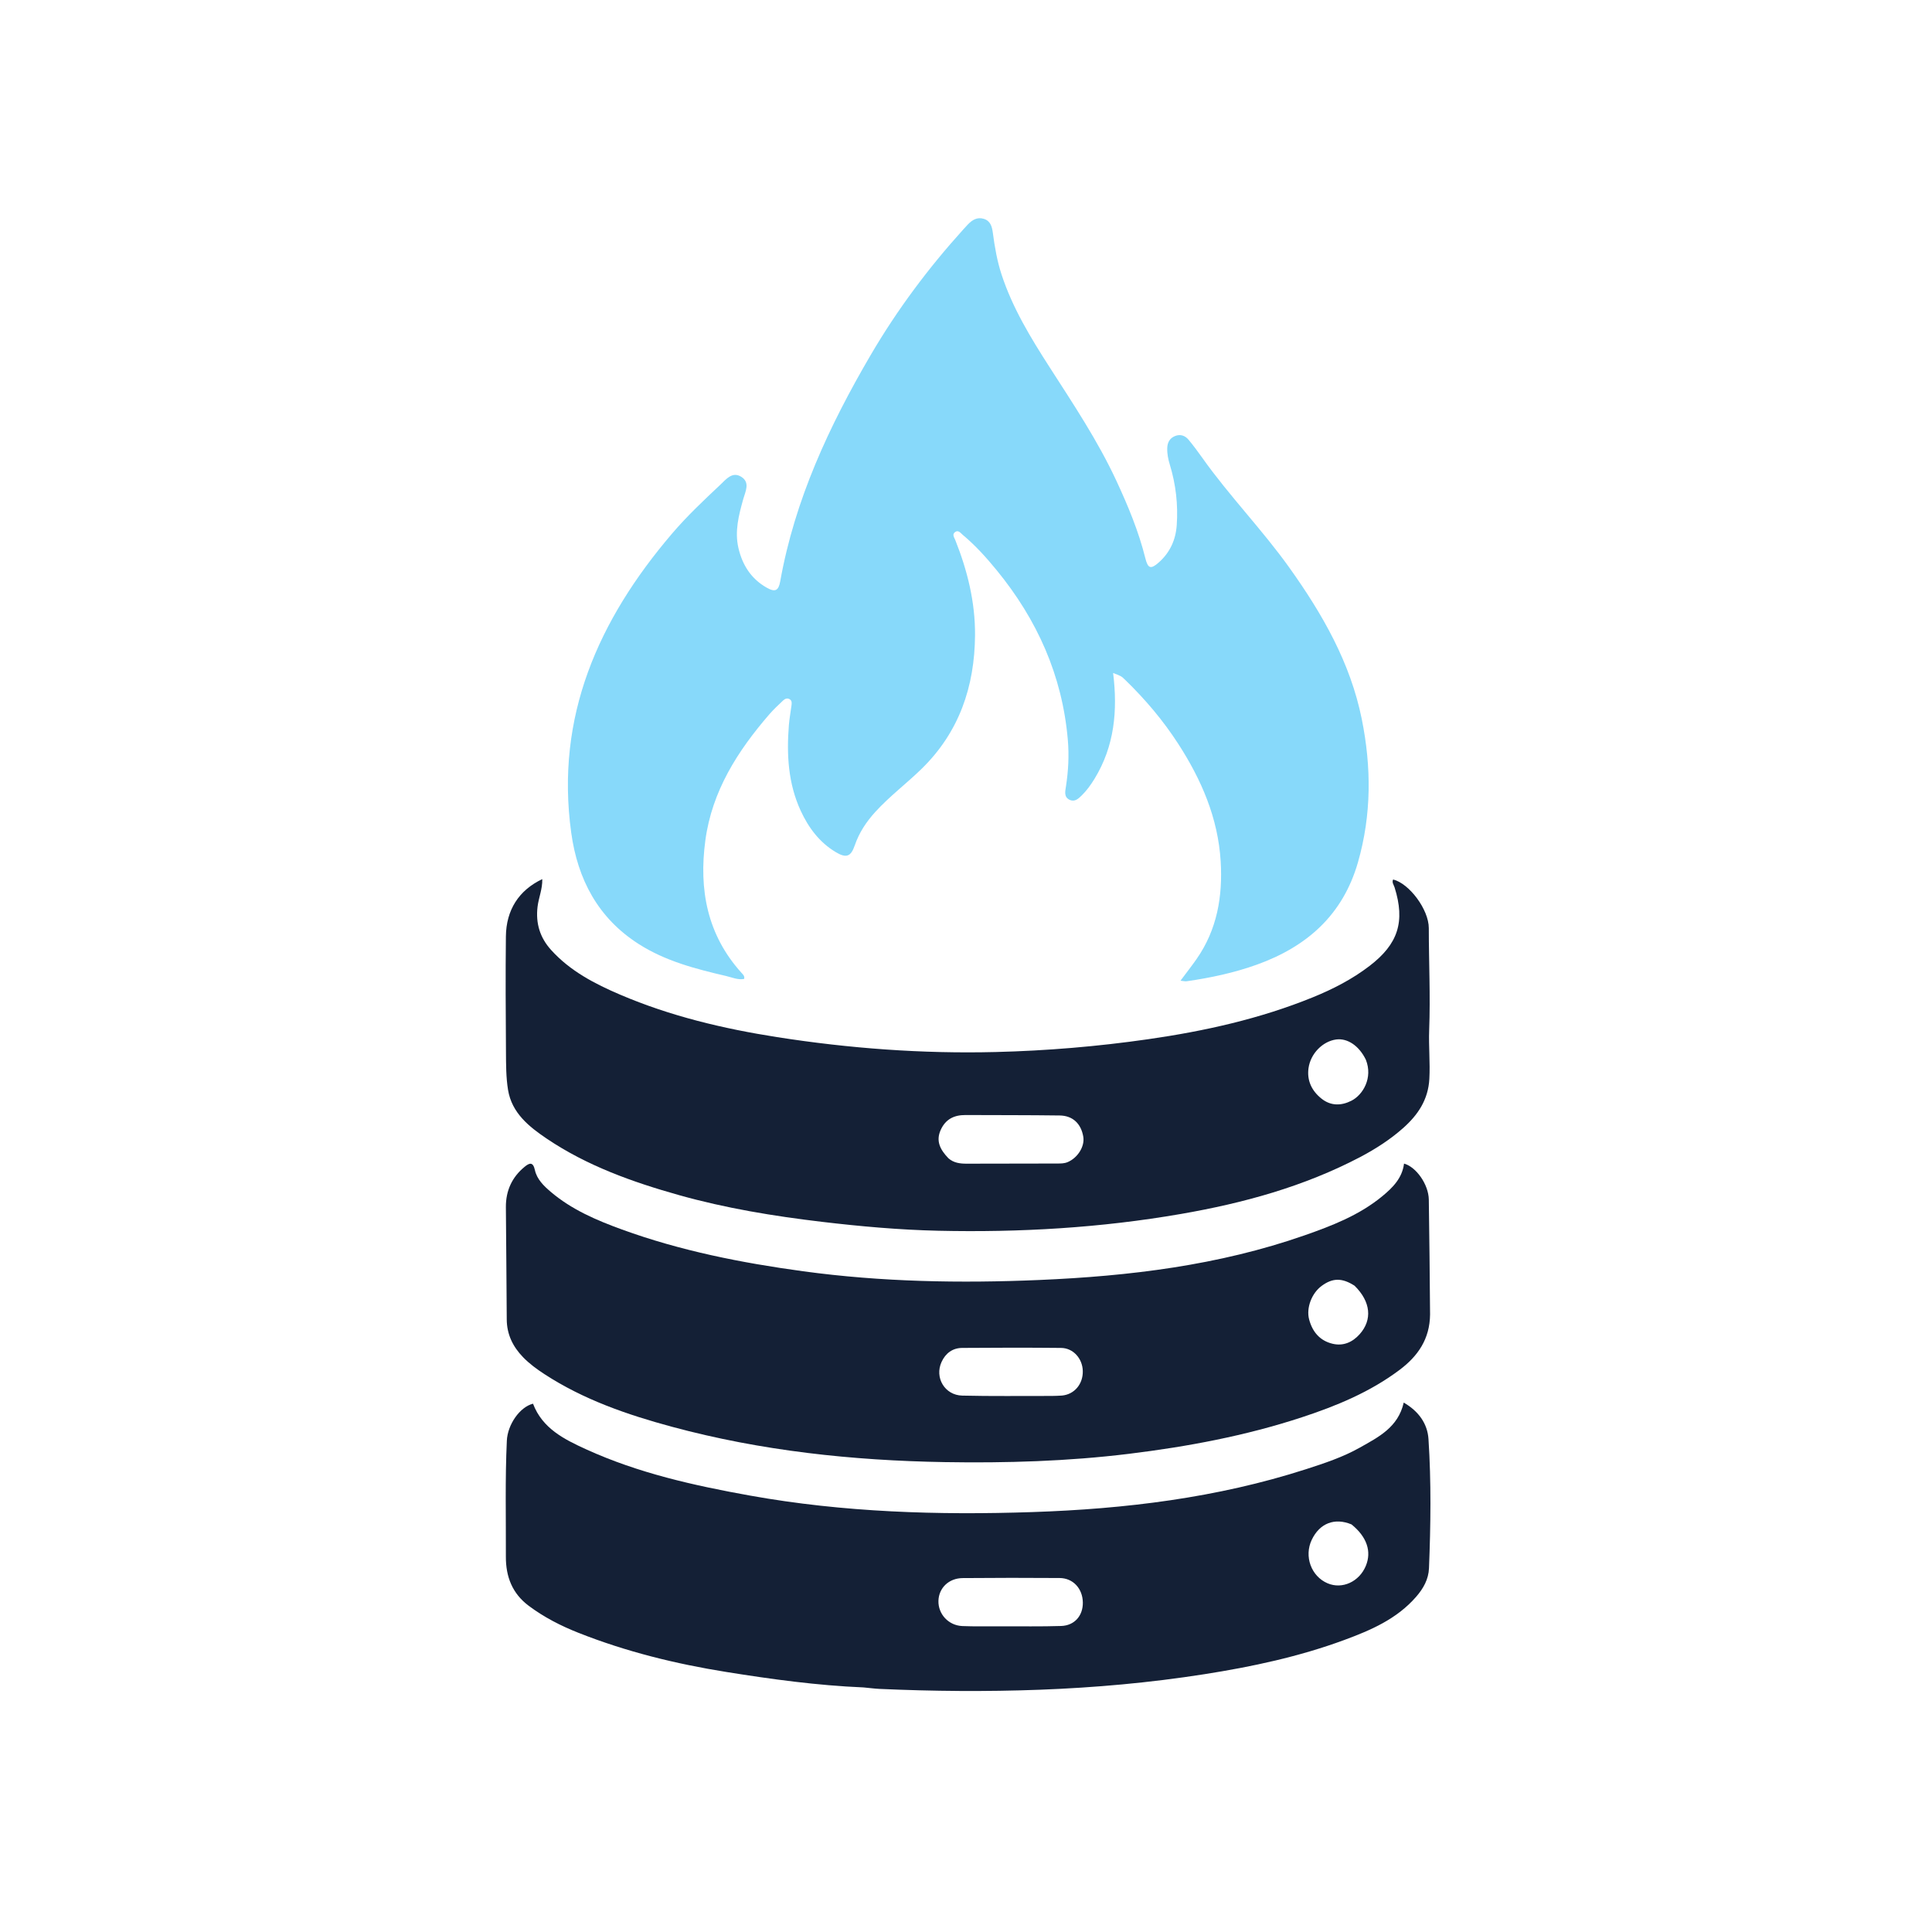
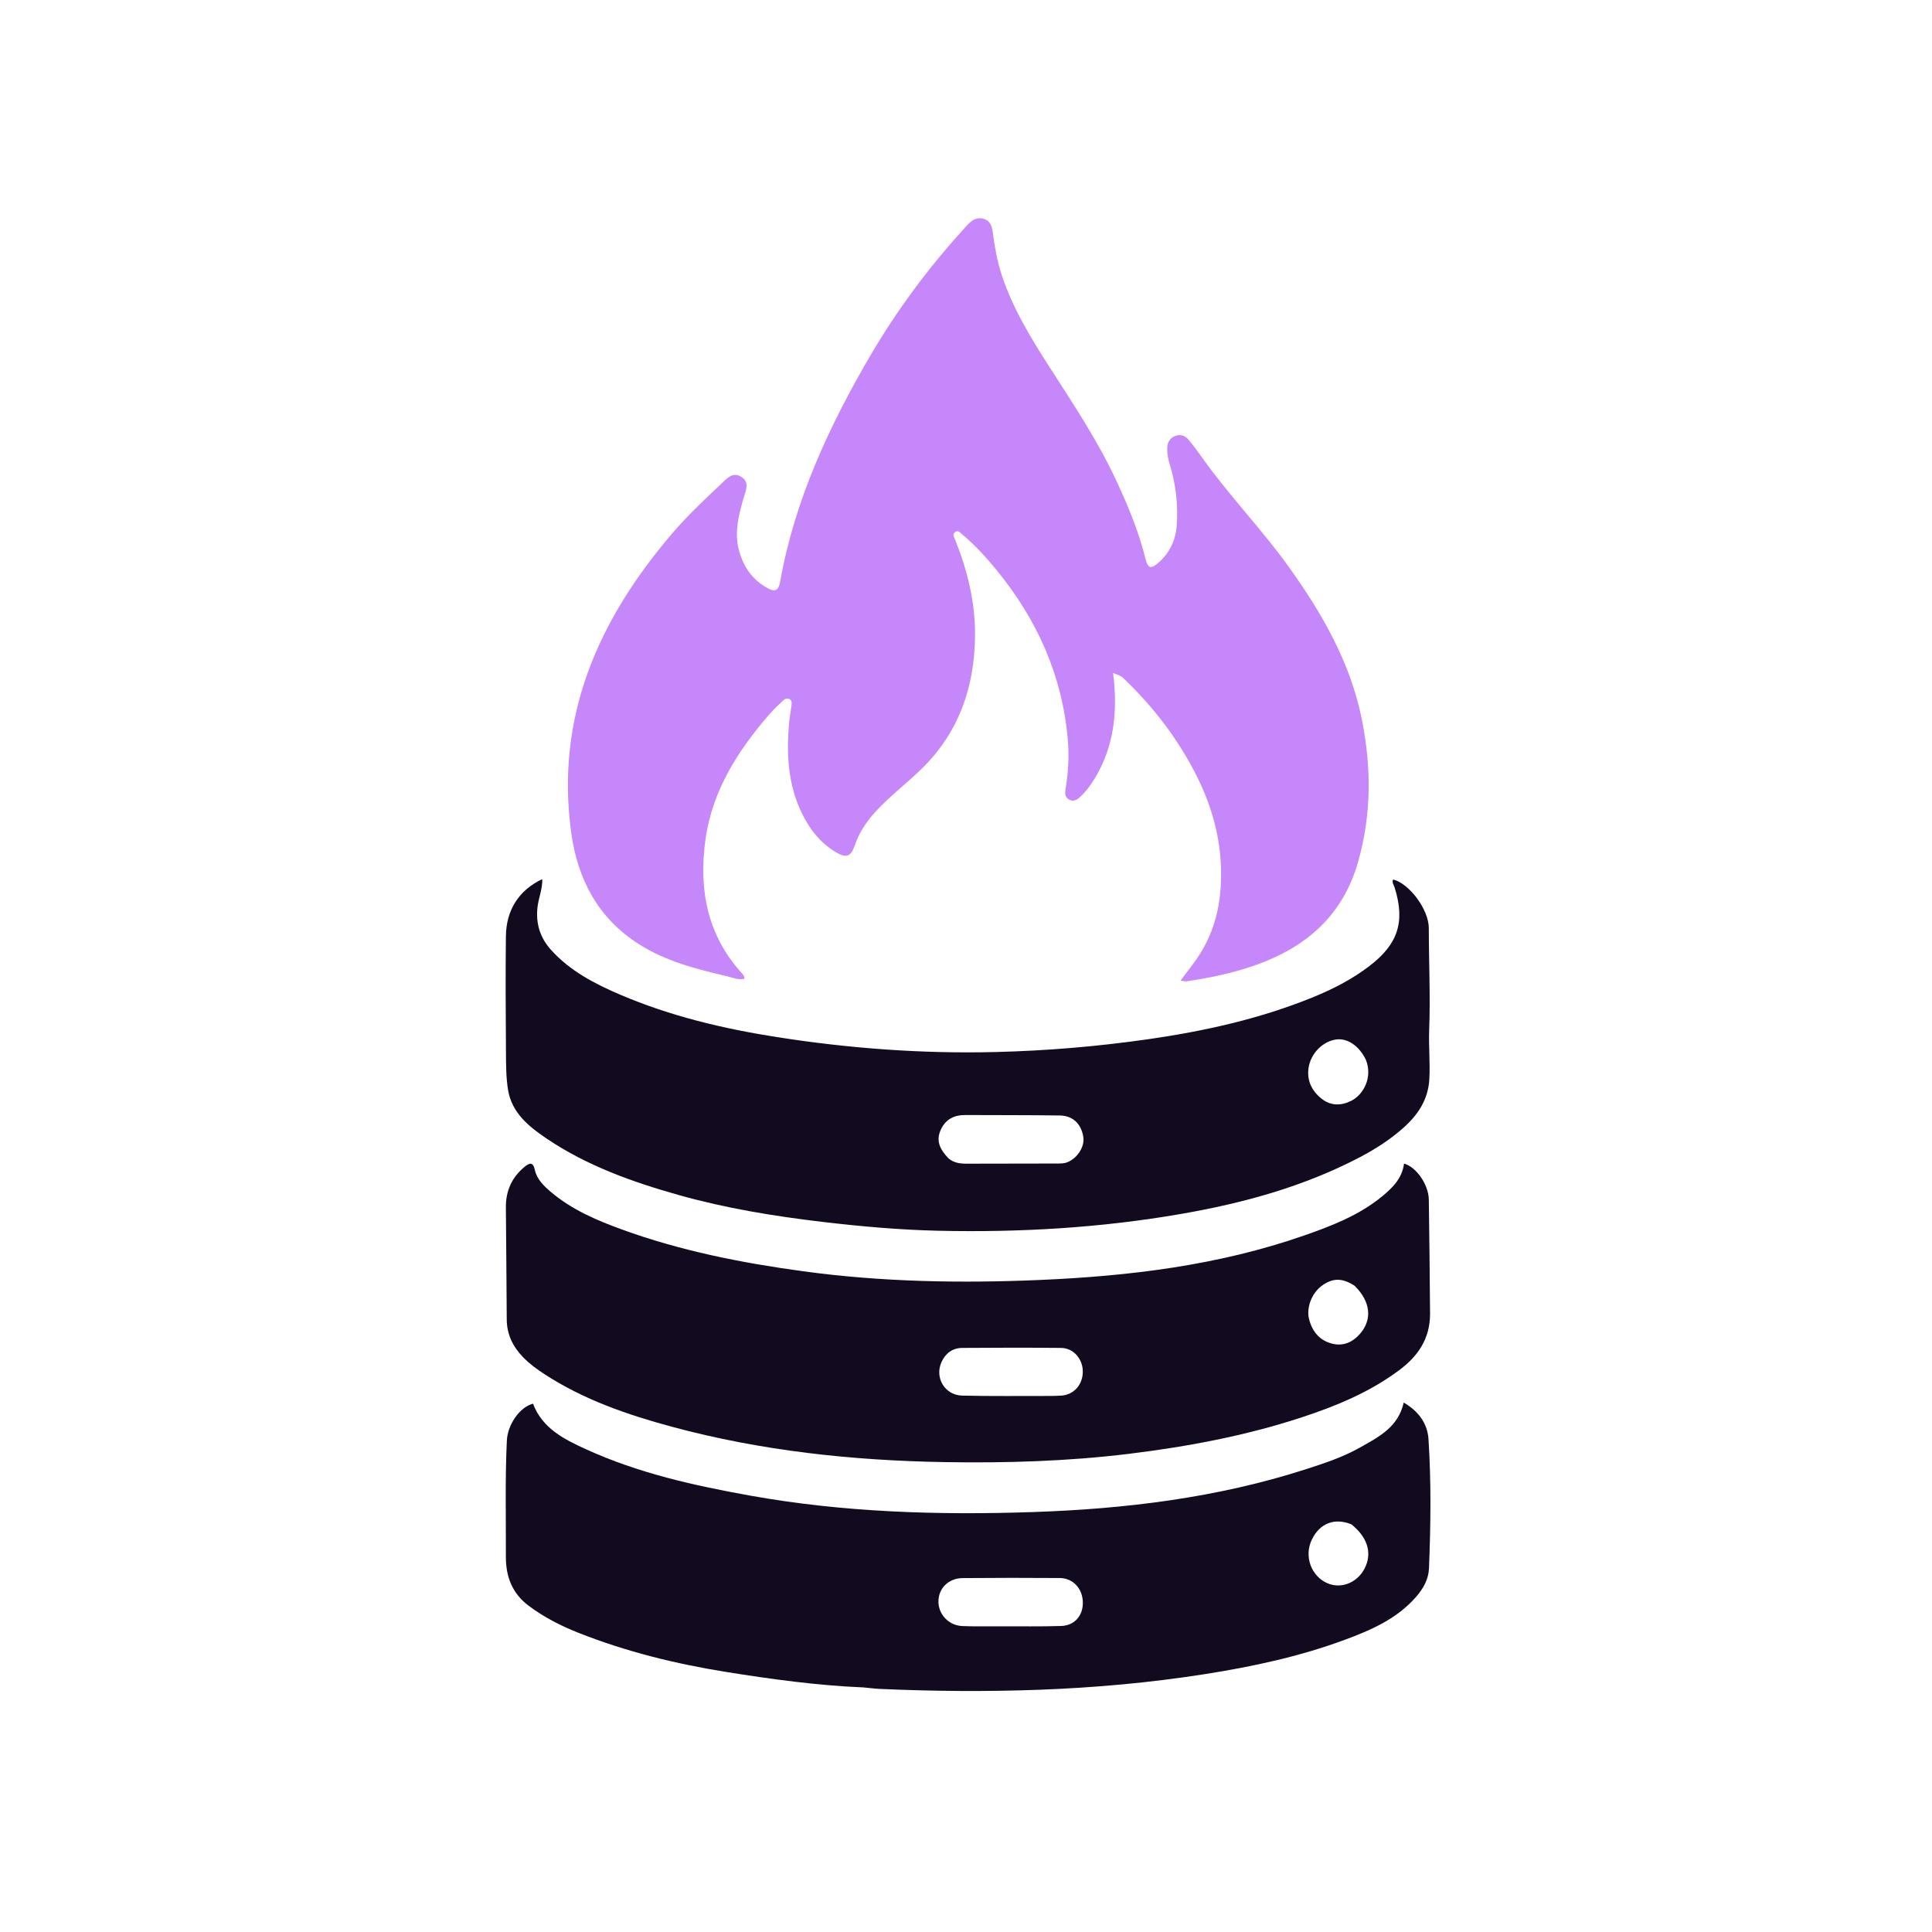
<svg xmlns="http://www.w3.org/2000/svg" version="1.1" id="Layer_1" x="0px" y="0px" width="100%" viewBox="0 0 1024 1024" enable-background="new 0 0 1024 1024" xml:space="preserve">
-   <path fill="#87d9fa" opacity="1" stroke="none" d=" M580.04,412.91   C578.007,416.208 575.941,419.022 573.437,421.499   C571.617,423.3 569.642,425.22 566.905,423.917   C563.792,422.434 564.585,419.399 564.98,416.83   C566.25,408.579 566.689,400.393 565.959,391.99   C563.004,357.967 549.694,328.409 528.26,302.22   C522.768,295.51 516.97,289.068 510.288,283.493   C509.082,282.487 507.905,280.627 506.075,282.112   C504.553,283.346 505.783,284.896 506.312,286.225   C512.776,302.442 516.919,319.229 516.787,336.717   C516.582,363.899 508.379,388.084 488.452,407.518   C480.462,415.311 471.491,422.042 463.952,430.313   C459.193,435.532 455.363,441.281 453.046,448.056   C450.971,454.124 448.493,454.979 442.873,451.588   C434.312,446.423 428.56,438.732 424.426,429.794   C417.716,415.288 416.878,399.922 418.125,384.305   C418.401,380.837 419.058,377.4 419.498,373.944   C419.645,372.791 419.812,371.509 418.719,370.723   C417.417,369.786 416.072,370.314 415.076,371.259   C412.542,373.663 409.966,376.053 407.686,378.691   C390.887,398.126 377.367,419.306 373.851,445.422   C370.345,471.465 374.79,495.473 393.028,515.644   C393.802,516.5 394.758,517.267 394.423,518.847   C391.076,519.499 387.957,518.02 384.823,517.292   C368.752,513.558 352.792,509.434 338.639,500.427   C316.983,486.644 306.169,466.074 302.763,441.379   C294.265,379.756 317.188,328.54 356.175,282.848   C364.079,273.585 372.948,265.227 381.805,256.897   C384.803,254.077 388.125,249.705 392.918,252.737   C397.709,255.767 395.05,260.532 393.931,264.546   C391.557,273.069 389.309,281.568 391.391,290.503   C393.489,299.512 398.146,306.785 406.287,311.43   C410.842,314.028 412.64,313.124 413.534,308.107   C421.254,264.831 439.485,225.756 461.465,188.19   C475.482,164.235 492.009,142.114 510.62,121.54   C511.403,120.675 512.182,119.807 512.99,118.967   C515.307,116.557 517.965,114.919 521.444,115.989   C525.089,117.11 525.821,120.336 526.242,123.507   C527.225,130.929 528.484,138.26 530.819,145.417   C536.617,163.185 546.241,178.945 556.241,194.518   C568.842,214.141 581.814,233.54 591.681,254.773   C597.862,268.073 603.488,281.57 607.05,295.853   C608.431,301.389 609.95,301.873 614.242,298.054   C620.118,292.825 623.161,286.131 623.698,278.312   C624.447,267.403 623.224,256.714 620.023,246.247   C619.145,243.377 618.552,240.454 618.668,237.397   C618.781,234.413 620.049,232.225 622.777,231.117   C625.577,229.98 628.127,230.852 629.977,233.081   C632.525,236.154 634.912,239.371 637.222,242.63   C651.595,262.906 669.036,280.746 683.466,300.981   C700.905,325.436 715.696,351.147 721.746,381.022   C726.904,406.492 726.978,431.821 719.754,457.018   C711.757,484.91 692.734,501.718 666.219,511.26   C654.109,515.619 641.606,518.267 628.905,520.091   C628.134,520.202 627.313,519.956 625.678,519.793   C628.758,515.66 631.581,512.071 634.191,508.334   C645.1,492.714 648.111,475.129 646.981,456.513   C645.588,433.557 636.783,413.266 624.511,394.272   C616.525,381.913 607.066,370.726 596.504,360.477   C594.309,358.348 594.318,358.339 589.979,356.716   C592.43,376.608 590.742,395.474 580.04,412.91  z" />
-   <path fill="#142036" opacity="1" stroke="none" d=" M721.091,613.184   C690.958,628.985 658.948,637.689 626.009,643.406   C583.412,650.799 540.46,653.295 497.283,652.32   C476.652,651.854 456.134,650.023 435.632,647.594   C410.014,644.558 384.651,640.401 359.796,633.408   C335.182,626.484 311.207,617.935 289.839,603.541   C280.404,597.186 271.281,589.912 269.276,577.693   C268.18,571.009 268.22,564.102 268.171,557.292   C268.026,536.967 267.907,516.639 268.134,496.316   C268.292,482.248 275.027,471.829 287.418,465.947   C287.553,471.201 285.496,475.795 284.922,480.552   C283.844,489.479 286.23,497.01 292.112,503.521   C302.189,514.676 315.233,521.443 328.742,527.213   C355.361,538.583 383.301,545.218 411.834,549.688   C450.226,555.703 488.832,558.556 527.669,557.595   C554.757,556.925 581.723,554.664 608.586,550.802   C638.495,546.503 667.771,539.995 695.813,528.595   C706.467,524.263 716.678,519.023 725.888,511.963   C741.041,500.345 744.863,488.548 739.165,470.354   C738.746,469.014 737.613,467.736 738.387,466.145   C746.951,468.267 757.294,482.069 757.296,491.941   C757.299,509.92 758.181,527.892 757.495,545.879   C757.166,554.518 758.058,563.148 757.586,571.834   C756.984,582.889 751.523,590.946 743.685,597.901   C736.925,603.9 729.384,608.775 721.091,613.184  M502.689,613.912   C505.512,616.4 508.919,616.787 512.499,616.775   C528.491,616.72 544.483,616.729 560.475,616.69   C562.293,616.685 564.092,616.692 565.866,615.947   C571.207,613.706 575.024,607.629 574.165,602.497   C573.007,595.58 568.624,591.325 561.669,591.229   C545.015,590.999 528.357,591.077 511.7,590.99   C505.646,590.958 501.099,593.235 498.552,598.98   C495.988,604.763 498.236,609.285 502.689,613.912  M723.931,561.676   C720.364,554.306 714.203,550.12 708.15,550.954   C701.09,551.927 694.645,558.363 693.547,566.108   C692.606,572.748 695.303,578.226 700.436,582.311   C705.366,586.235 710.911,586.146 716.333,583.382   C722.356,580.31 727.769,571.315 723.931,561.676  z" />
-   <path fill="#142036" opacity="1" stroke="none" d=" M757.965,696.668   C757.841,709.709 751.524,718.768 741.826,726.054   C726.156,737.827 708.348,745.173 689.939,751.217   C660.129,761.004 629.479,766.746 598.362,770.554   C565.883,774.529 533.308,775.495 500.67,774.949   C451.808,774.132 403.452,768.987 356.137,756.216   C332.447,749.821 309.34,741.855 288.571,728.324   C284.521,725.685 280.612,722.829 277.234,719.342   C271.819,713.753 268.619,707.239 268.586,699.252   C268.504,679.437 268.254,659.623 268.128,639.808   C268.073,631.128 271.345,623.907 278.1,618.392   C280.656,616.304 282.537,615.718 283.508,620.159   C284.572,625.024 288.168,628.514 291.878,631.675   C302.982,641.134 316.176,646.759 329.652,651.662   C360.749,662.974 392.981,669.337 425.71,673.802   C467.281,679.473 509.047,680.201 550.792,678.421   C598.538,676.385 645.88,670.683 691.374,654.784   C706.004,649.671 720.445,644.082 732.646,634.023   C738.278,629.38 743.2,624.387 744.169,616.73   C750.623,618.47 757.168,627.823 757.3,635.802   C757.633,655.934 757.766,676.07 757.965,696.668  M557.383,739.881   C559.212,739.817 561.049,739.841 562.868,739.673   C569.468,739.063 574.085,733.555 573.899,726.596   C573.723,720.034 568.826,714.495 562.408,714.429   C544.938,714.25 527.464,714.289 509.993,714.424   C504.895,714.463 501.179,717.223 499.051,721.845   C495.239,730.127 500.716,739.475 509.996,739.699   C525.461,740.072 540.941,739.852 557.383,739.881  M717.941,681.457   C711.324,677.218 706.324,677.252 700.47,681.575   C695.204,685.464 692.27,693.257 693.849,699.27   C695.591,705.906 699.567,710.626 706.324,712.226   C711.97,713.564 716.863,711.407 720.643,707.166   C727.466,699.512 726.579,689.95 717.941,681.457  z" />
-   <path fill="#142036" opacity="1" stroke="none" d=" M457.736,894.374   C432.98,893.333 408.946,890.019 384.979,886.182   C358.14,881.884 331.849,875.431 306.527,865.399   C297.21,861.709 288.341,857.162 280.266,851.13   C271.512,844.589 268.082,835.693 268.123,825.063   C268.201,804.571 267.674,784.075 268.636,763.591   C269.039,755.018 275.513,745.738 282.509,743.983   C287.485,757.149 299.12,762.913 310.79,768.228   C338.412,780.808 367.796,787.35 397.503,792.687   C447.073,801.592 497.144,803.109 547.252,801.429   C596.37,799.782 645.038,793.899 692.136,778.729   C701.965,775.563 711.799,772.312 720.825,767.211   C730.65,761.657 741.039,756.526 744.003,743.398   C751.956,747.997 756.595,754.593 757.128,762.748   C758.614,785.522 758.301,808.355 757.396,831.163   C757.161,837.081 754.393,841.95 750.574,846.34   C740.337,858.109 726.561,864.041 712.44,869.248   C688.466,878.089 663.59,883.398 638.409,887.35   C609.469,891.893 580.374,894.496 551.07,895.596   C522.733,896.66 494.456,896.421 466.159,895.152   C463.501,895.033 460.855,894.648 457.736,894.374  M530.5,861.979   C541.143,861.947 551.793,862.143 562.426,861.803   C569.538,861.575 574.021,856.34 573.926,849.365   C573.825,841.987 568.779,836.433 561.628,836.383   C544.497,836.264 527.364,836.26 510.234,836.418   C502.853,836.487 497.594,841.669 497.393,848.448   C497.185,855.479 502.706,861.53 510.045,861.842   C516.52,862.117 523.014,861.947 530.5,861.979  M716.338,807.978   C707.394,804.255 699.454,807.325 695.254,816.128   C691.081,824.875 694.941,835.47 703.654,839.187   C711.42,842.499 720.484,838.341 723.943,829.881   C727.031,822.327 724.545,814.633 716.338,807.978  z" />
+   <path fill="#c687fa" opacity="1" stroke="none" d=" M580.04,412.91   C578.007,416.208 575.941,419.022 573.437,421.499   C571.617,423.3 569.642,425.22 566.905,423.917   C563.792,422.434 564.585,419.399 564.98,416.83   C566.25,408.579 566.689,400.393 565.959,391.99   C563.004,357.967 549.694,328.409 528.26,302.22   C522.768,295.51 516.97,289.068 510.288,283.493   C509.082,282.487 507.905,280.627 506.075,282.112   C504.553,283.346 505.783,284.896 506.312,286.225   C512.776,302.442 516.919,319.229 516.787,336.717   C516.582,363.899 508.379,388.084 488.452,407.518   C480.462,415.311 471.491,422.042 463.952,430.313   C459.193,435.532 455.363,441.281 453.046,448.056   C450.971,454.124 448.493,454.979 442.873,451.588   C434.312,446.423 428.56,438.732 424.426,429.794   C417.716,415.288 416.878,399.922 418.125,384.305   C418.401,380.837 419.058,377.4 419.498,373.944   C419.645,372.791 419.812,371.509 418.719,370.723   C417.417,369.786 416.072,370.314 415.076,371.259   C412.542,373.663 409.966,376.053 407.686,378.691   C390.887,398.126 377.367,419.306 373.851,445.422   C370.345,471.465 374.79,495.473 393.028,515.644   C393.802,516.5 394.758,517.267 394.423,518.847   C391.076,519.499 387.957,518.02 384.823,517.292   C368.752,513.558 352.792,509.434 338.639,500.427   C316.983,486.644 306.169,466.074 302.763,441.379   C294.265,379.756 317.188,328.54 356.175,282.848   C364.079,273.585 372.948,265.227 381.805,256.897   C384.803,254.077 388.125,249.705 392.918,252.737   C397.709,255.767 395.05,260.532 393.931,264.546   C391.557,273.069 389.309,281.568 391.391,290.503   C393.489,299.512 398.146,306.785 406.287,311.43   C410.842,314.028 412.64,313.124 413.534,308.107   C421.254,264.831 439.485,225.756 461.465,188.19   C475.482,164.235 492.009,142.114 510.62,121.54   C511.403,120.675 512.182,119.807 512.99,118.967   C515.307,116.557 517.965,114.919 521.444,115.989   C525.089,117.11 525.821,120.336 526.242,123.507   C527.225,130.929 528.484,138.26 530.819,145.417   C536.617,163.185 546.241,178.945 556.241,194.518   C568.842,214.141 581.814,233.54 591.681,254.773   C597.862,268.073 603.488,281.57 607.05,295.853   C608.431,301.389 609.95,301.873 614.242,298.054   C620.118,292.825 623.161,286.131 623.698,278.312   C624.447,267.403 623.224,256.714 620.023,246.247   C619.145,243.377 618.552,240.454 618.668,237.397   C618.781,234.413 620.049,232.225 622.777,231.117   C625.577,229.98 628.127,230.852 629.977,233.081   C632.525,236.154 634.912,239.371 637.222,242.63   C651.595,262.906 669.036,280.746 683.466,300.981   C700.905,325.436 715.696,351.147 721.746,381.022   C726.904,406.492 726.978,431.821 719.754,457.018   C711.757,484.91 692.734,501.718 666.219,511.26   C654.109,515.619 641.606,518.267 628.905,520.091   C628.134,520.202 627.313,519.956 625.678,519.793   C628.758,515.66 631.581,512.071 634.191,508.334   C645.1,492.714 648.111,475.129 646.981,456.513   C645.588,433.557 636.783,413.266 624.511,394.272   C616.525,381.913 607.066,370.726 596.504,360.477   C594.309,358.348 594.318,358.339 589.979,356.716   C592.43,376.608 590.742,395.474 580.04,412.91  z" />
+   <path fill="#120b1f" opacity="1" stroke="none" d=" M721.091,613.184   C690.958,628.985 658.948,637.689 626.009,643.406   C583.412,650.799 540.46,653.295 497.283,652.32   C476.652,651.854 456.134,650.023 435.632,647.594   C410.014,644.558 384.651,640.401 359.796,633.408   C335.182,626.484 311.207,617.935 289.839,603.541   C280.404,597.186 271.281,589.912 269.276,577.693   C268.18,571.009 268.22,564.102 268.171,557.292   C268.026,536.967 267.907,516.639 268.134,496.316   C268.292,482.248 275.027,471.829 287.418,465.947   C287.553,471.201 285.496,475.795 284.922,480.552   C283.844,489.479 286.23,497.01 292.112,503.521   C302.189,514.676 315.233,521.443 328.742,527.213   C355.361,538.583 383.301,545.218 411.834,549.688   C450.226,555.703 488.832,558.556 527.669,557.595   C554.757,556.925 581.723,554.664 608.586,550.802   C638.495,546.503 667.771,539.995 695.813,528.595   C706.467,524.263 716.678,519.023 725.888,511.963   C741.041,500.345 744.863,488.548 739.165,470.354   C738.746,469.014 737.613,467.736 738.387,466.145   C746.951,468.267 757.294,482.069 757.296,491.941   C757.299,509.92 758.181,527.892 757.495,545.879   C757.166,554.518 758.058,563.148 757.586,571.834   C756.984,582.889 751.523,590.946 743.685,597.901   C736.925,603.9 729.384,608.775 721.091,613.184  M502.689,613.912   C505.512,616.4 508.919,616.787 512.499,616.775   C528.491,616.72 544.483,616.729 560.475,616.69   C562.293,616.685 564.092,616.692 565.866,615.947   C571.207,613.706 575.024,607.629 574.165,602.497   C573.007,595.58 568.624,591.325 561.669,591.229   C545.015,590.999 528.357,591.077 511.7,590.99   C505.646,590.958 501.099,593.235 498.552,598.98   C495.988,604.763 498.236,609.285 502.689,613.912  M723.931,561.676   C720.364,554.306 714.203,550.12 708.15,550.954   C701.09,551.927 694.645,558.363 693.547,566.108   C692.606,572.748 695.303,578.226 700.436,582.311   C705.366,586.235 710.911,586.146 716.333,583.382   C722.356,580.31 727.769,571.315 723.931,561.676  z" />
+   <path fill="#120b1f" opacity="1" stroke="none" d=" M757.965,696.668   C757.841,709.709 751.524,718.768 741.826,726.054   C726.156,737.827 708.348,745.173 689.939,751.217   C660.129,761.004 629.479,766.746 598.362,770.554   C565.883,774.529 533.308,775.495 500.67,774.949   C451.808,774.132 403.452,768.987 356.137,756.216   C332.447,749.821 309.34,741.855 288.571,728.324   C284.521,725.685 280.612,722.829 277.234,719.342   C271.819,713.753 268.619,707.239 268.586,699.252   C268.504,679.437 268.254,659.623 268.128,639.808   C268.073,631.128 271.345,623.907 278.1,618.392   C280.656,616.304 282.537,615.718 283.508,620.159   C284.572,625.024 288.168,628.514 291.878,631.675   C302.982,641.134 316.176,646.759 329.652,651.662   C360.749,662.974 392.981,669.337 425.71,673.802   C467.281,679.473 509.047,680.201 550.792,678.421   C598.538,676.385 645.88,670.683 691.374,654.784   C706.004,649.671 720.445,644.082 732.646,634.023   C738.278,629.38 743.2,624.387 744.169,616.73   C750.623,618.47 757.168,627.823 757.3,635.802   C757.633,655.934 757.766,676.07 757.965,696.668  M557.383,739.881   C559.212,739.817 561.049,739.841 562.868,739.673   C569.468,739.063 574.085,733.555 573.899,726.596   C573.723,720.034 568.826,714.495 562.408,714.429   C544.938,714.25 527.464,714.289 509.993,714.424   C504.895,714.463 501.179,717.223 499.051,721.845   C495.239,730.127 500.716,739.475 509.996,739.699   C525.461,740.072 540.941,739.852 557.383,739.881  M717.941,681.457   C711.324,677.218 706.324,677.252 700.47,681.575   C695.204,685.464 692.27,693.257 693.849,699.27   C695.591,705.906 699.567,710.626 706.324,712.226   C711.97,713.564 716.863,711.407 720.643,707.166   C727.466,699.512 726.579,689.95 717.941,681.457  z" />
+   <path fill="#120b1f" opacity="1" stroke="none" d=" M457.736,894.374   C432.98,893.333 408.946,890.019 384.979,886.182   C358.14,881.884 331.849,875.431 306.527,865.399   C297.21,861.709 288.341,857.162 280.266,851.13   C271.512,844.589 268.082,835.693 268.123,825.063   C268.201,804.571 267.674,784.075 268.636,763.591   C269.039,755.018 275.513,745.738 282.509,743.983   C287.485,757.149 299.12,762.913 310.79,768.228   C338.412,780.808 367.796,787.35 397.503,792.687   C447.073,801.592 497.144,803.109 547.252,801.429   C596.37,799.782 645.038,793.899 692.136,778.729   C701.965,775.563 711.799,772.312 720.825,767.211   C730.65,761.657 741.039,756.526 744.003,743.398   C751.956,747.997 756.595,754.593 757.128,762.748   C758.614,785.522 758.301,808.355 757.396,831.163   C757.161,837.081 754.393,841.95 750.574,846.34   C740.337,858.109 726.561,864.041 712.44,869.248   C688.466,878.089 663.59,883.398 638.409,887.35   C609.469,891.893 580.374,894.496 551.07,895.596   C522.733,896.66 494.456,896.421 466.159,895.152   C463.501,895.033 460.855,894.648 457.736,894.374  M530.5,861.979   C541.143,861.947 551.793,862.143 562.426,861.803   C569.538,861.575 574.021,856.34 573.926,849.365   C573.825,841.987 568.779,836.433 561.628,836.383   C544.497,836.264 527.364,836.26 510.234,836.418   C502.853,836.487 497.594,841.669 497.393,848.448   C497.185,855.479 502.706,861.53 510.045,861.842   C516.52,862.117 523.014,861.947 530.5,861.979  M716.338,807.978   C707.394,804.255 699.454,807.325 695.254,816.128   C691.081,824.875 694.941,835.47 703.654,839.187   C711.42,842.499 720.484,838.341 723.943,829.881   C727.031,822.327 724.545,814.633 716.338,807.978  z" />
</svg>
